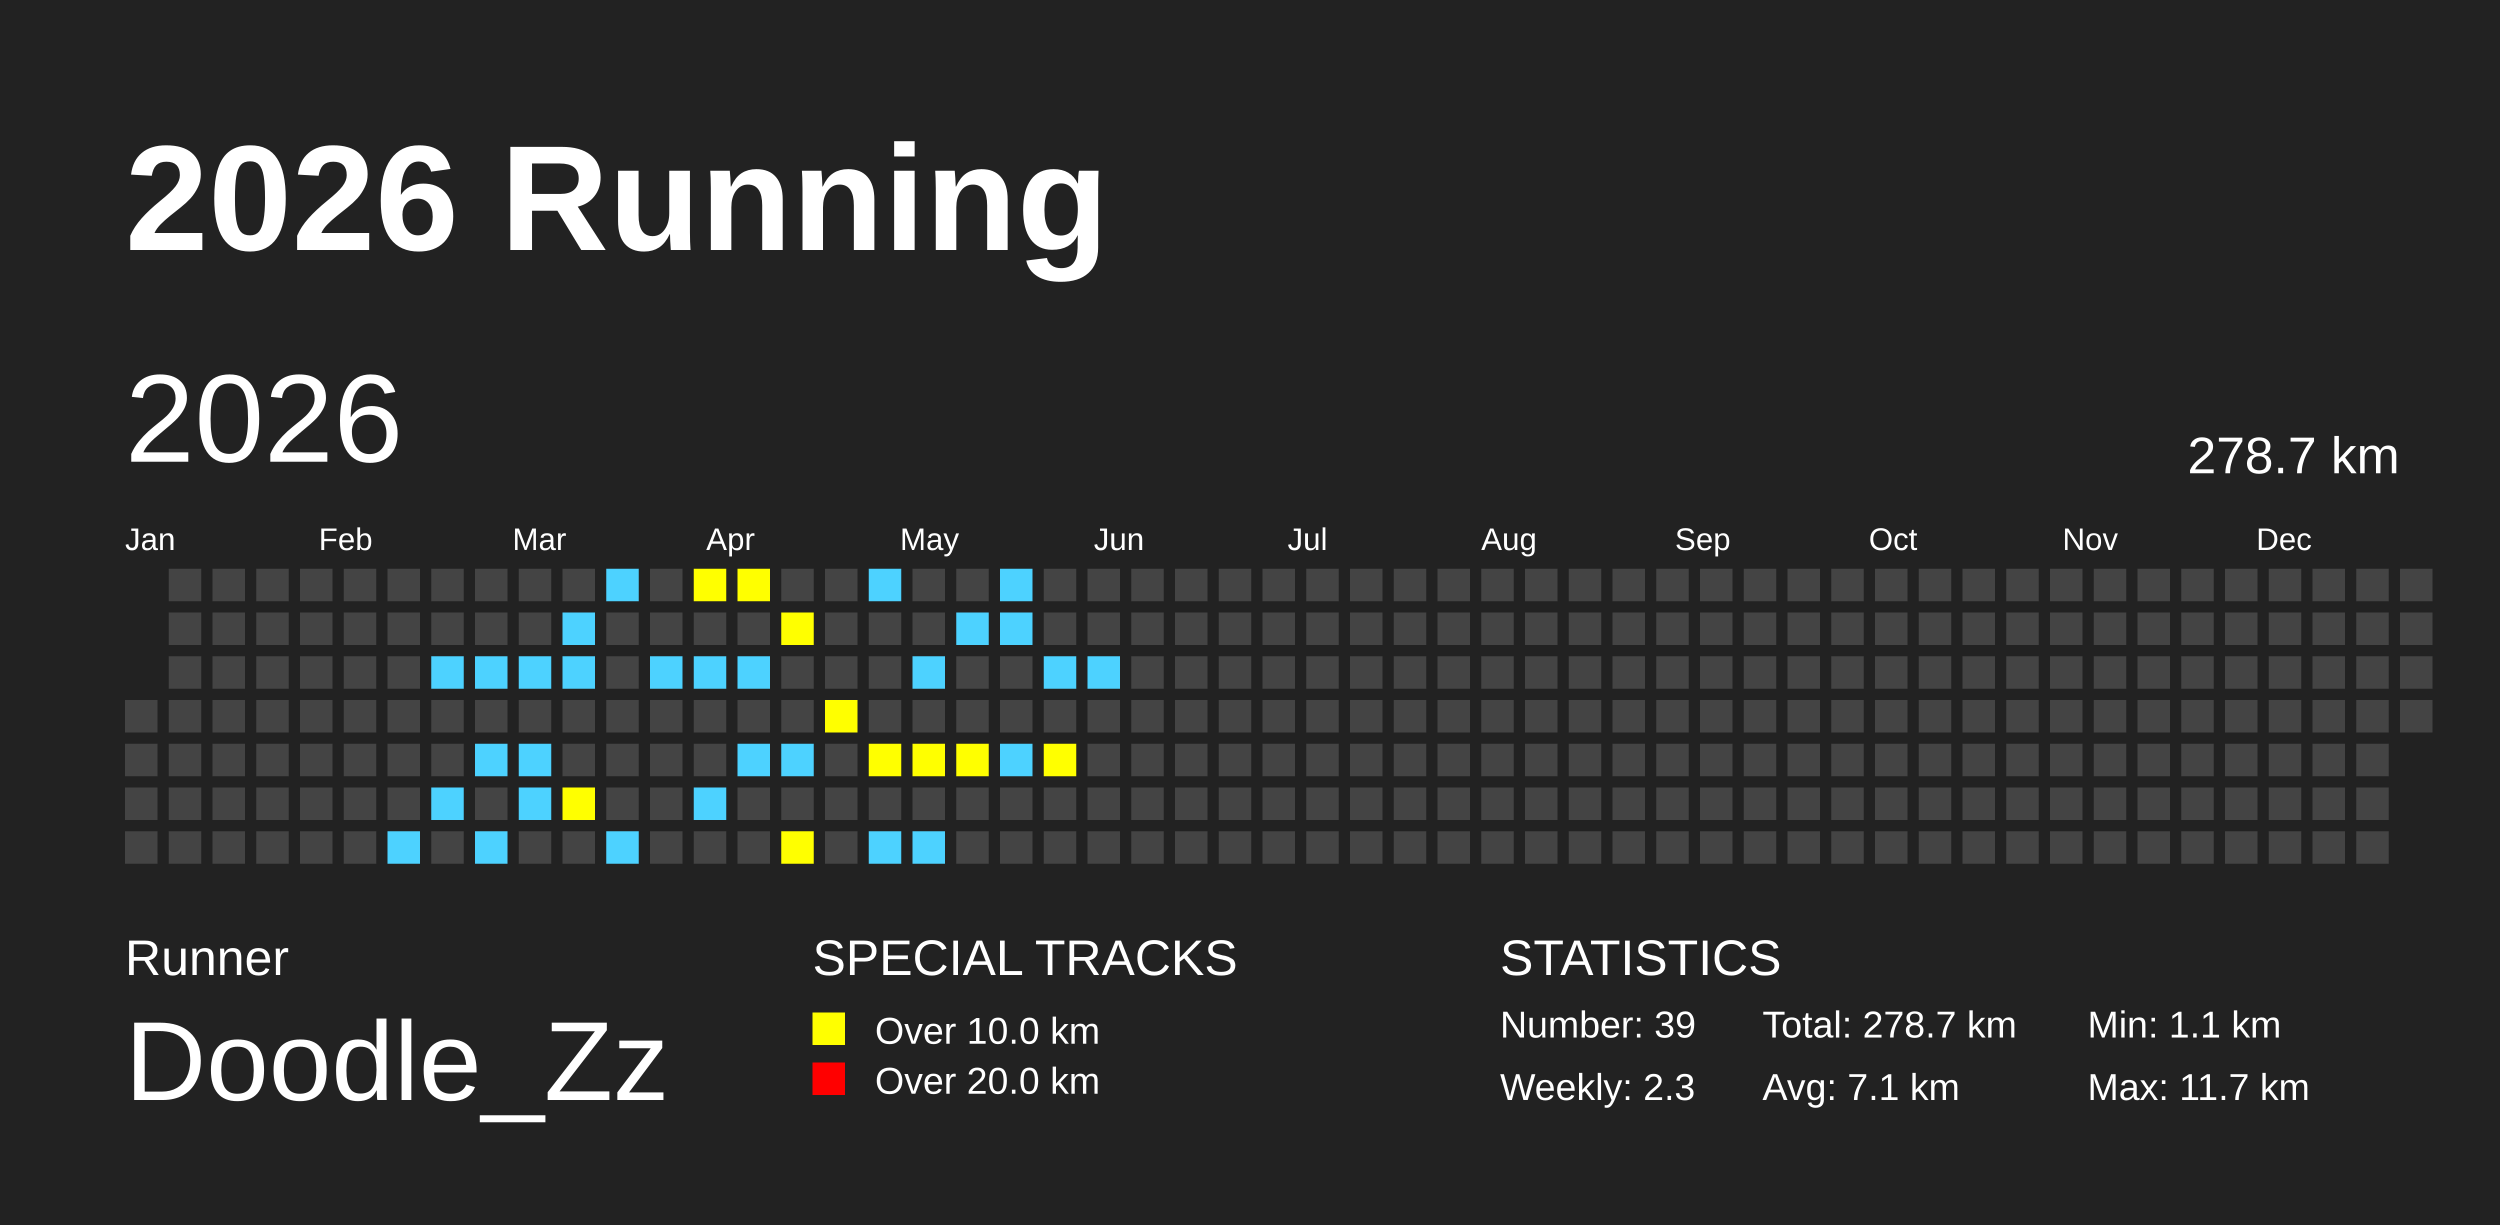
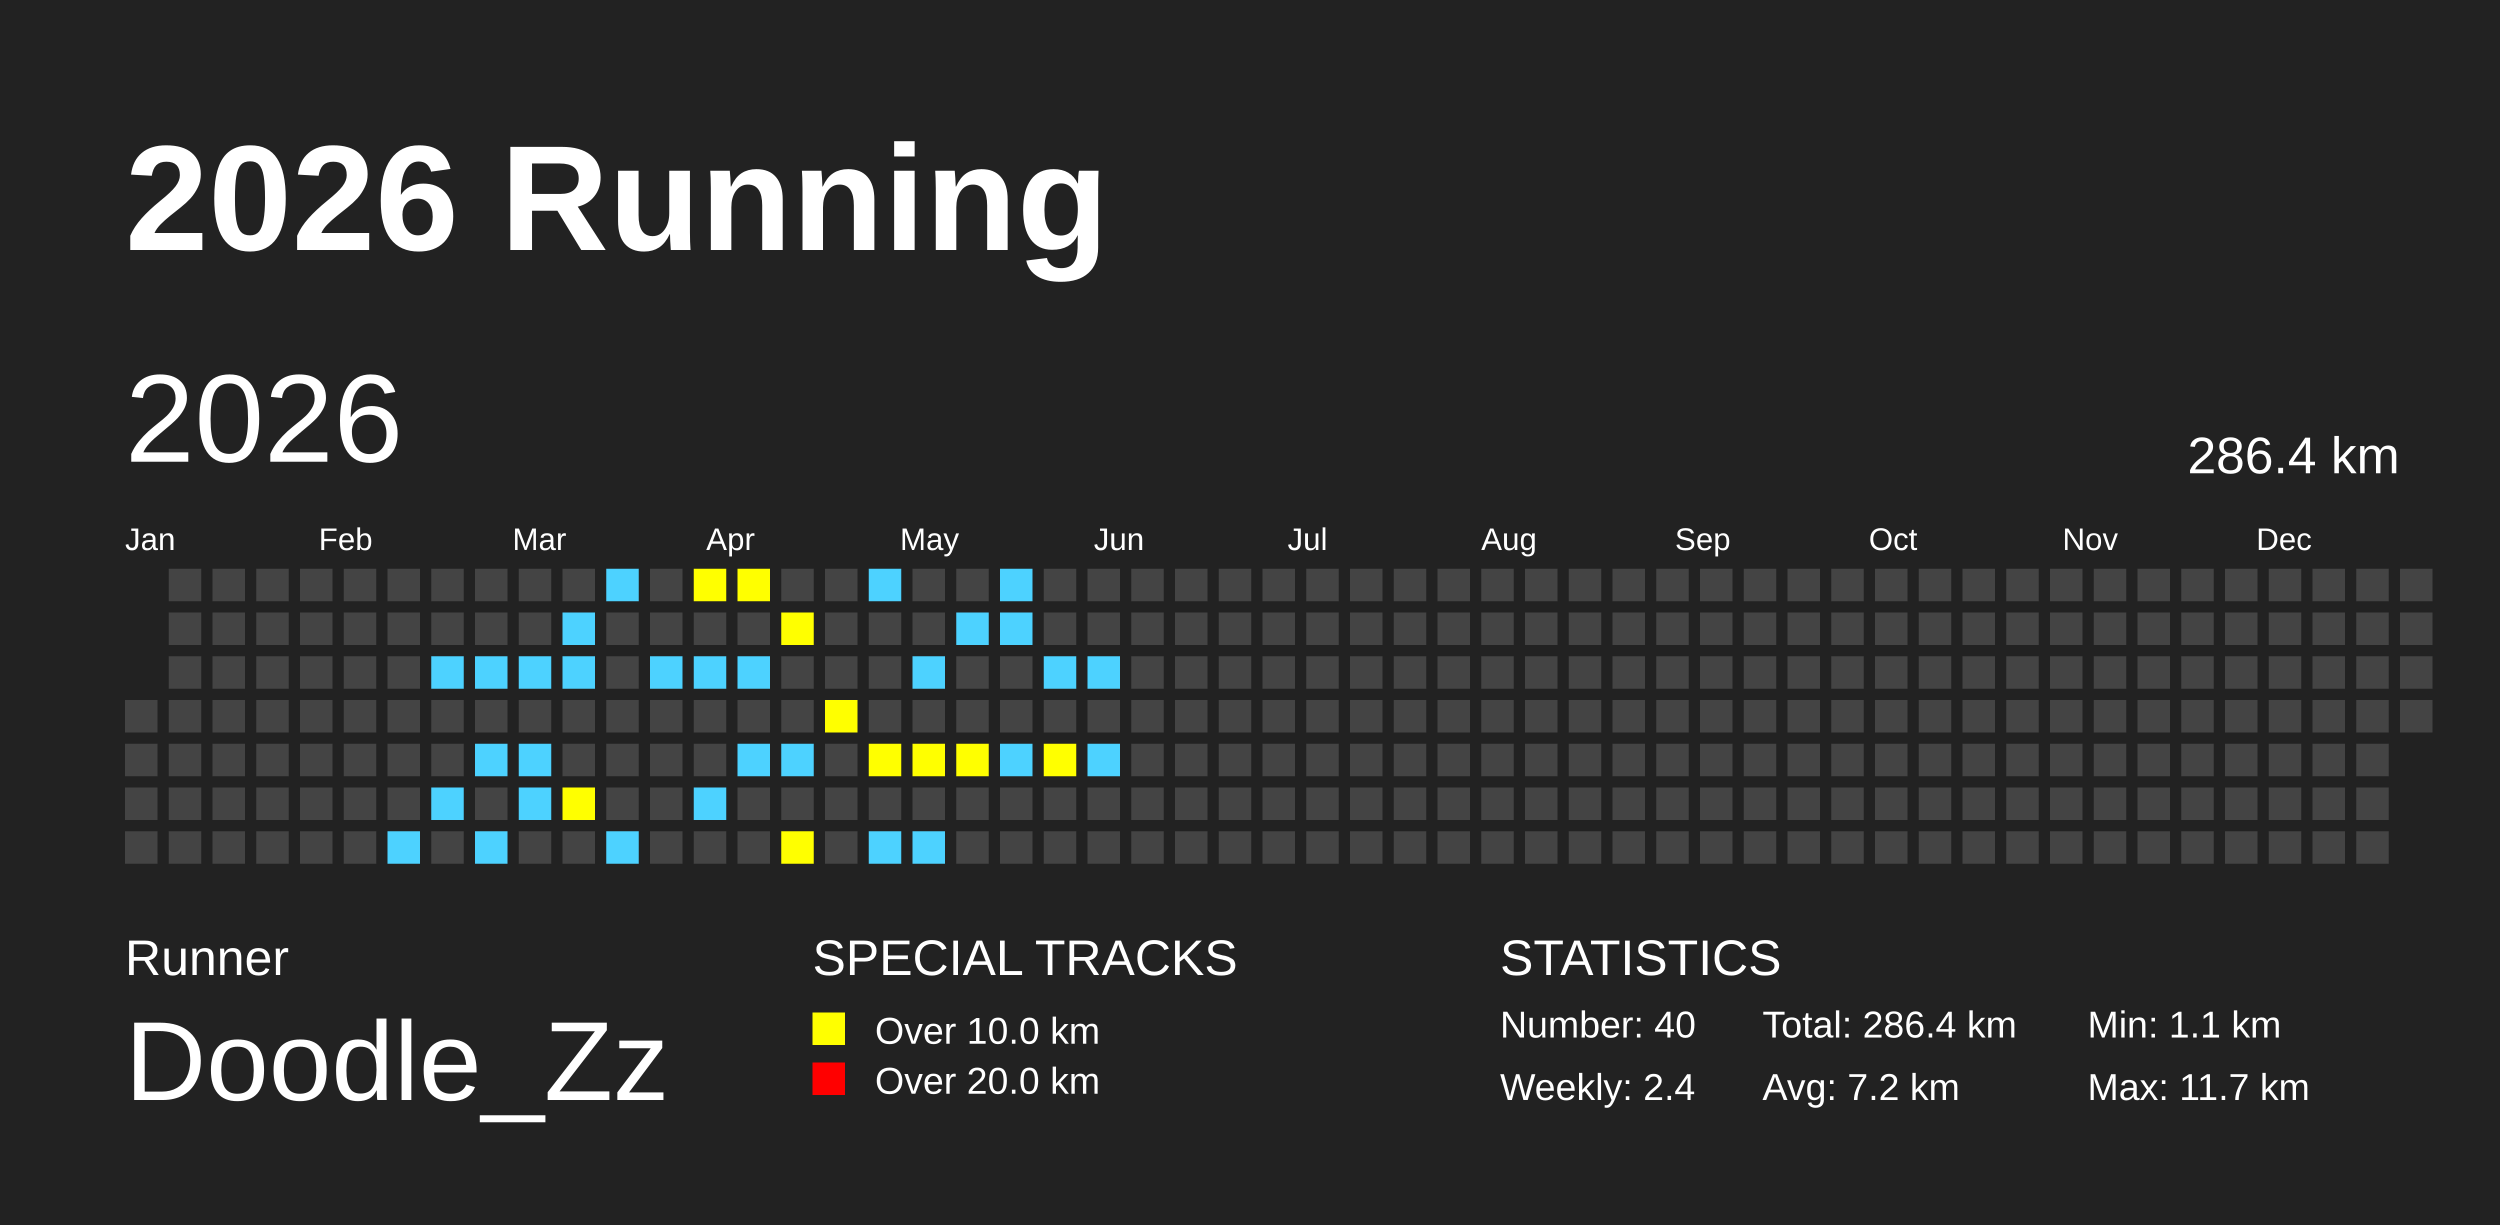
<svg xmlns="http://www.w3.org/2000/svg" baseProfile="full" height="98mm" version="1.1" viewBox="0,0,200,98" width="200mm">
  <defs />
  <rect fill="#222222" height="98" width="200" x="0" y="0" />
  <text fill="#FFFFFF" style="font-size:12px; font-family:Arial; font-weight:bold;" x="10" y="20">2026 Running</text>
  <text fill="#FFFFFF" style="font-size:4px; font-family:Arial" x="10" y="78">Runner</text>
  <text fill="#FFFFFF" style="font-size:9px; font-family:Arial" x="10" y="88">Doodle_Zz</text>
  <text fill="#FFFFFF" style="font-size:4px; font-family:Arial" x="65" y="78">SPECIAL TRACKS</text>
  <rect fill="yellow" height="2.6" width="2.6" x="65" y="81" />
  <text fill="#FFFFFF" style="font-size:3px; font-family:Arial" x="70" y="83.5">Over 10.0 km</text>
  <rect fill="red" height="2.6" width="2.6" x="65" y="85" />
  <text fill="#FFFFFF" style="font-size:3px; font-family:Arial" x="70" y="87.5">Over 20.0 km</text>
  <text fill="#FFFFFF" style="font-size:4px; font-family:Arial" x="120" y="78">STATISTICS</text>
-   <text fill="#FFFFFF" style="font-size:3px; font-family:Arial" x="120" y="83">Number: 39</text>
-   <text fill="#FFFFFF" style="font-size:3px; font-family:Arial" x="120" y="88">Weekly: 2.3</text>
-   <text fill="#FFFFFF" style="font-size:3px; font-family:Arial" x="141" y="83">Total: 278.7 km</text>
-   <text fill="#FFFFFF" style="font-size:3px; font-family:Arial" x="141" y="88">Avg: 7.1 km</text>
+   <text fill="#FFFFFF" style="font-size:3px; font-family:Arial" x="120" y="83">Number: 40</text>
+   <text fill="#FFFFFF" style="font-size:3px; font-family:Arial" x="120" y="88">Weekly: 2.4</text>
+   <text fill="#FFFFFF" style="font-size:3px; font-family:Arial" x="141" y="83">Total: 286.4 km</text>
+   <text fill="#FFFFFF" style="font-size:3px; font-family:Arial" x="141" y="88">Avg: 7.2 km</text>
  <text fill="#FFFFFF" style="font-size:3px; font-family:Arial" x="167" y="83">Min: 1.1 km</text>
  <text fill="#FFFFFF" style="font-size:3px; font-family:Arial" x="167" y="88">Max: 11.7 km</text>
  <text dominant-baseline="hanging" fill="#FFFFFF" style="font-size:10.0px; font-family:Arial;" x="10" y="30">2026</text>
-   <text dominant-baseline="hanging" fill="#FFFFFF" style="font-size:4.125px; font-family:Arial;" x="175" y="35">278.7 km</text>
+   <text dominant-baseline="hanging" fill="#FFFFFF" style="font-size:4.125px; font-family:Arial;" x="175" y="35">286.4 km</text>
  <text fill="#FFFFFF" style="font-size:2.5px; font-family:Arial" x="10.0" y="44">Jan</text>
  <text fill="#FFFFFF" style="font-size:2.5px; font-family:Arial" x="25.5" y="44">Feb</text>
  <text fill="#FFFFFF" style="font-size:2.5px; font-family:Arial" x="41.0" y="44">Mar</text>
  <text fill="#FFFFFF" style="font-size:2.5px; font-family:Arial" x="56.5" y="44">Apr</text>
  <text fill="#FFFFFF" style="font-size:2.5px; font-family:Arial" x="72.0" y="44">May</text>
  <text fill="#FFFFFF" style="font-size:2.5px; font-family:Arial" x="87.5" y="44">Jun</text>
  <text fill="#FFFFFF" style="font-size:2.5px; font-family:Arial" x="103.0" y="44">Jul</text>
  <text fill="#FFFFFF" style="font-size:2.5px; font-family:Arial" x="118.5" y="44">Aug</text>
  <text fill="#FFFFFF" style="font-size:2.5px; font-family:Arial" x="134.0" y="44">Sep</text>
  <text fill="#FFFFFF" style="font-size:2.5px; font-family:Arial" x="149.5" y="44">Oct</text>
  <text fill="#FFFFFF" style="font-size:2.5px; font-family:Arial" x="165.0" y="44">Nov</text>
  <text fill="#FFFFFF" style="font-size:2.5px; font-family:Arial" x="180.5" y="44">Dec</text>
  <rect fill="#444444" height="2.6" width="2.6" x="10.0" y="56.0" />
  <rect fill="#444444" height="2.6" width="2.6" x="10.0" y="59.5" />
  <rect fill="#444444" height="2.6" width="2.6" x="10.0" y="63.0" />
  <rect fill="#444444" height="2.6" width="2.6" x="10.0" y="66.5" />
  <rect fill="#444444" height="2.6" width="2.6" x="13.5" y="45.5" />
  <rect fill="#444444" height="2.6" width="2.6" x="13.5" y="49.0" />
  <rect fill="#444444" height="2.6" width="2.6" x="13.5" y="52.5" />
  <rect fill="#444444" height="2.6" width="2.6" x="13.5" y="56.0" />
  <rect fill="#444444" height="2.6" width="2.6" x="13.5" y="59.5" />
  <rect fill="#444444" height="2.6" width="2.6" x="13.5" y="63.0" />
  <rect fill="#444444" height="2.6" width="2.6" x="13.5" y="66.5" />
  <rect fill="#444444" height="2.6" width="2.6" x="17.0" y="45.5" />
  <rect fill="#444444" height="2.6" width="2.6" x="17.0" y="49.0" />
  <rect fill="#444444" height="2.6" width="2.6" x="17.0" y="52.5" />
  <rect fill="#444444" height="2.6" width="2.6" x="17.0" y="56.0" />
  <rect fill="#444444" height="2.6" width="2.6" x="17.0" y="59.5" />
  <rect fill="#444444" height="2.6" width="2.6" x="17.0" y="63.0" />
  <rect fill="#444444" height="2.6" width="2.6" x="17.0" y="66.5" />
  <rect fill="#444444" height="2.6" width="2.6" x="20.5" y="45.5" />
  <rect fill="#444444" height="2.6" width="2.6" x="20.5" y="49.0" />
  <rect fill="#444444" height="2.6" width="2.6" x="20.5" y="52.5" />
  <rect fill="#444444" height="2.6" width="2.6" x="20.5" y="56.0" />
  <rect fill="#444444" height="2.6" width="2.6" x="20.5" y="59.5" />
  <rect fill="#444444" height="2.6" width="2.6" x="20.5" y="63.0" />
  <rect fill="#444444" height="2.6" width="2.6" x="20.5" y="66.5" />
  <rect fill="#444444" height="2.6" width="2.6" x="24.0" y="45.5" />
  <rect fill="#444444" height="2.6" width="2.6" x="24.0" y="49.0" />
  <rect fill="#444444" height="2.6" width="2.6" x="24.0" y="52.5" />
  <rect fill="#444444" height="2.6" width="2.6" x="24.0" y="56.0" />
  <rect fill="#444444" height="2.6" width="2.6" x="24.0" y="59.5" />
  <rect fill="#444444" height="2.6" width="2.6" x="24.0" y="63.0" />
  <rect fill="#444444" height="2.6" width="2.6" x="24.0" y="66.5" />
  <rect fill="#444444" height="2.6" width="2.6" x="27.5" y="45.5" />
  <rect fill="#444444" height="2.6" width="2.6" x="27.5" y="49.0" />
  <rect fill="#444444" height="2.6" width="2.6" x="27.5" y="52.5" />
  <rect fill="#444444" height="2.6" width="2.6" x="27.5" y="56.0" />
  <rect fill="#444444" height="2.6" width="2.6" x="27.5" y="59.5" />
  <rect fill="#444444" height="2.6" width="2.6" x="27.5" y="63.0" />
  <rect fill="#444444" height="2.6" width="2.6" x="27.5" y="66.5" />
  <rect fill="#444444" height="2.6" width="2.6" x="31.0" y="45.5" />
  <rect fill="#444444" height="2.6" width="2.6" x="31.0" y="49.0" />
  <rect fill="#444444" height="2.6" width="2.6" x="31.0" y="52.5" />
  <rect fill="#444444" height="2.6" width="2.6" x="31.0" y="56.0" />
  <rect fill="#444444" height="2.6" width="2.6" x="31.0" y="59.5" />
  <rect fill="#444444" height="2.6" width="2.6" x="31.0" y="63.0" />
  <rect fill="#4DD2FF" height="2.6" width="2.6" x="31.0" y="66.5" />
  <rect fill="#444444" height="2.6" width="2.6" x="34.5" y="45.5" />
  <rect fill="#444444" height="2.6" width="2.6" x="34.5" y="49.0" />
  <rect fill="#4DD2FF" height="2.6" width="2.6" x="34.5" y="52.5" />
  <rect fill="#444444" height="2.6" width="2.6" x="34.5" y="56.0" />
  <rect fill="#444444" height="2.6" width="2.6" x="34.5" y="59.5" />
  <rect fill="#4DD2FF" height="2.6" width="2.6" x="34.5" y="63.0" />
  <rect fill="#444444" height="2.6" width="2.6" x="34.5" y="66.5" />
  <rect fill="#444444" height="2.6" width="2.6" x="38.0" y="45.5" />
  <rect fill="#444444" height="2.6" width="2.6" x="38.0" y="49.0" />
  <rect fill="#4DD2FF" height="2.6" width="2.6" x="38.0" y="52.5" />
  <rect fill="#444444" height="2.6" width="2.6" x="38.0" y="56.0" />
  <rect fill="#4DD2FF" height="2.6" width="2.6" x="38.0" y="59.5" />
  <rect fill="#444444" height="2.6" width="2.6" x="38.0" y="63.0" />
  <rect fill="#4DD2FF" height="2.6" width="2.6" x="38.0" y="66.5" />
  <rect fill="#444444" height="2.6" width="2.6" x="41.5" y="45.5" />
  <rect fill="#444444" height="2.6" width="2.6" x="41.5" y="49.0" />
  <rect fill="#4DD2FF" height="2.6" width="2.6" x="41.5" y="52.5" />
  <rect fill="#444444" height="2.6" width="2.6" x="41.5" y="56.0" />
  <rect fill="#4DD2FF" height="2.6" width="2.6" x="41.5" y="59.5" />
  <rect fill="#4DD2FF" height="2.6" width="2.6" x="41.5" y="63.0" />
  <rect fill="#444444" height="2.6" width="2.6" x="41.5" y="66.5" />
  <rect fill="#444444" height="2.6" width="2.6" x="45.0" y="45.5" />
  <rect fill="#4DD2FF" height="2.6" width="2.6" x="45.0" y="49.0" />
  <rect fill="#4DD2FF" height="2.6" width="2.6" x="45.0" y="52.5" />
  <rect fill="#444444" height="2.6" width="2.6" x="45.0" y="56.0" />
  <rect fill="#444444" height="2.6" width="2.6" x="45.0" y="59.5" />
  <rect fill="yellow" height="2.6" width="2.6" x="45.0" y="63.0" />
  <rect fill="#444444" height="2.6" width="2.6" x="45.0" y="66.5" />
  <rect fill="#4DD2FF" height="2.6" width="2.6" x="48.5" y="45.5" />
  <rect fill="#444444" height="2.6" width="2.6" x="48.5" y="49.0" />
  <rect fill="#444444" height="2.6" width="2.6" x="48.5" y="52.5" />
  <rect fill="#444444" height="2.6" width="2.6" x="48.5" y="56.0" />
  <rect fill="#444444" height="2.6" width="2.6" x="48.5" y="59.5" />
  <rect fill="#444444" height="2.6" width="2.6" x="48.5" y="63.0" />
  <rect fill="#4DD2FF" height="2.6" width="2.6" x="48.5" y="66.5" />
  <rect fill="#444444" height="2.6" width="2.6" x="52.0" y="45.5" />
  <rect fill="#444444" height="2.6" width="2.6" x="52.0" y="49.0" />
  <rect fill="#4DD2FF" height="2.6" width="2.6" x="52.0" y="52.5" />
  <rect fill="#444444" height="2.6" width="2.6" x="52.0" y="56.0" />
  <rect fill="#444444" height="2.6" width="2.6" x="52.0" y="59.5" />
  <rect fill="#444444" height="2.6" width="2.6" x="52.0" y="63.0" />
  <rect fill="#444444" height="2.6" width="2.6" x="52.0" y="66.5" />
  <rect fill="yellow" height="2.6" width="2.6" x="55.5" y="45.5" />
  <rect fill="#444444" height="2.6" width="2.6" x="55.5" y="49.0" />
  <rect fill="#4DD2FF" height="2.6" width="2.6" x="55.5" y="52.5" />
  <rect fill="#444444" height="2.6" width="2.6" x="55.5" y="56.0" />
  <rect fill="#444444" height="2.6" width="2.6" x="55.5" y="59.5" />
  <rect fill="#4DD2FF" height="2.6" width="2.6" x="55.5" y="63.0" />
  <rect fill="#444444" height="2.6" width="2.6" x="55.5" y="66.5" />
  <rect fill="yellow" height="2.6" width="2.6" x="59.0" y="45.5" />
  <rect fill="#444444" height="2.6" width="2.6" x="59.0" y="49.0" />
  <rect fill="#4DD2FF" height="2.6" width="2.6" x="59.0" y="52.5" />
  <rect fill="#444444" height="2.6" width="2.6" x="59.0" y="56.0" />
  <rect fill="#4DD2FF" height="2.6" width="2.6" x="59.0" y="59.5" />
  <rect fill="#444444" height="2.6" width="2.6" x="59.0" y="63.0" />
  <rect fill="#444444" height="2.6" width="2.6" x="59.0" y="66.5" />
  <rect fill="#444444" height="2.6" width="2.6" x="62.5" y="45.5" />
  <rect fill="yellow" height="2.6" width="2.6" x="62.5" y="49.0" />
  <rect fill="#444444" height="2.6" width="2.6" x="62.5" y="52.5" />
  <rect fill="#444444" height="2.6" width="2.6" x="62.5" y="56.0" />
  <rect fill="#4DD2FF" height="2.6" width="2.6" x="62.5" y="59.5" />
  <rect fill="#444444" height="2.6" width="2.6" x="62.5" y="63.0" />
  <rect fill="yellow" height="2.6" width="2.6" x="62.5" y="66.5" />
  <rect fill="#444444" height="2.6" width="2.6" x="66.0" y="45.5" />
  <rect fill="#444444" height="2.6" width="2.6" x="66.0" y="49.0" />
  <rect fill="#444444" height="2.6" width="2.6" x="66.0" y="52.5" />
  <rect fill="yellow" height="2.6" width="2.6" x="66.0" y="56.0" />
  <rect fill="#444444" height="2.6" width="2.6" x="66.0" y="59.5" />
  <rect fill="#444444" height="2.6" width="2.6" x="66.0" y="63.0" />
  <rect fill="#444444" height="2.6" width="2.6" x="66.0" y="66.5" />
  <rect fill="#4DD2FF" height="2.6" width="2.6" x="69.5" y="45.5" />
  <rect fill="#444444" height="2.6" width="2.6" x="69.5" y="49.0" />
  <rect fill="#444444" height="2.6" width="2.6" x="69.5" y="52.5" />
  <rect fill="#444444" height="2.6" width="2.6" x="69.5" y="56.0" />
  <rect fill="yellow" height="2.6" width="2.6" x="69.5" y="59.5" />
  <rect fill="#444444" height="2.6" width="2.6" x="69.5" y="63.0" />
  <rect fill="#4DD2FF" height="2.6" width="2.6" x="69.5" y="66.5" />
  <rect fill="#444444" height="2.6" width="2.6" x="73.0" y="45.5" />
  <rect fill="#444444" height="2.6" width="2.6" x="73.0" y="49.0" />
  <rect fill="#4DD2FF" height="2.6" width="2.6" x="73.0" y="52.5" />
  <rect fill="#444444" height="2.6" width="2.6" x="73.0" y="56.0" />
  <rect fill="yellow" height="2.6" width="2.6" x="73.0" y="59.5" />
  <rect fill="#444444" height="2.6" width="2.6" x="73.0" y="63.0" />
  <rect fill="#4DD2FF" height="2.6" width="2.6" x="73.0" y="66.5" />
  <rect fill="#444444" height="2.6" width="2.6" x="76.5" y="45.5" />
  <rect fill="#4DD2FF" height="2.6" width="2.6" x="76.5" y="49.0" />
  <rect fill="#444444" height="2.6" width="2.6" x="76.5" y="52.5" />
  <rect fill="#444444" height="2.6" width="2.6" x="76.5" y="56.0" />
  <rect fill="yellow" height="2.6" width="2.6" x="76.5" y="59.5" />
  <rect fill="#444444" height="2.6" width="2.6" x="76.5" y="63.0" />
  <rect fill="#444444" height="2.6" width="2.6" x="76.5" y="66.5" />
  <rect fill="#4DD2FF" height="2.6" width="2.6" x="80.0" y="45.5" />
  <rect fill="#4DD2FF" height="2.6" width="2.6" x="80.0" y="49.0" />
  <rect fill="#444444" height="2.6" width="2.6" x="80.0" y="52.5" />
  <rect fill="#444444" height="2.6" width="2.6" x="80.0" y="56.0" />
  <rect fill="#4DD2FF" height="2.6" width="2.6" x="80.0" y="59.5" />
  <rect fill="#444444" height="2.6" width="2.6" x="80.0" y="63.0" />
  <rect fill="#444444" height="2.6" width="2.6" x="80.0" y="66.5" />
  <rect fill="#444444" height="2.6" width="2.6" x="83.5" y="45.5" />
  <rect fill="#444444" height="2.6" width="2.6" x="83.5" y="49.0" />
  <rect fill="#4DD2FF" height="2.6" width="2.6" x="83.5" y="52.5" />
  <rect fill="#444444" height="2.6" width="2.6" x="83.5" y="56.0" />
  <rect fill="yellow" height="2.6" width="2.6" x="83.5" y="59.5" />
  <rect fill="#444444" height="2.6" width="2.6" x="83.5" y="63.0" />
  <rect fill="#444444" height="2.6" width="2.6" x="83.5" y="66.5" />
  <rect fill="#444444" height="2.6" width="2.6" x="87.0" y="45.5" />
  <rect fill="#444444" height="2.6" width="2.6" x="87.0" y="49.0" />
  <rect fill="#4DD2FF" height="2.6" width="2.6" x="87.0" y="52.5" />
  <rect fill="#444444" height="2.6" width="2.6" x="87.0" y="56.0" />
-   <rect fill="#444444" height="2.6" width="2.6" x="87.0" y="59.5" />
+   <rect fill="#4DD2FF" height="2.6" width="2.6" x="87.0" y="59.5" />
  <rect fill="#444444" height="2.6" width="2.6" x="87.0" y="63.0" />
  <rect fill="#444444" height="2.6" width="2.6" x="87.0" y="66.5" />
  <rect fill="#444444" height="2.6" width="2.6" x="90.5" y="45.5" />
  <rect fill="#444444" height="2.6" width="2.6" x="90.5" y="49.0" />
  <rect fill="#444444" height="2.6" width="2.6" x="90.5" y="52.5" />
  <rect fill="#444444" height="2.6" width="2.6" x="90.5" y="56.0" />
  <rect fill="#444444" height="2.6" width="2.6" x="90.5" y="59.5" />
  <rect fill="#444444" height="2.6" width="2.6" x="90.5" y="63.0" />
  <rect fill="#444444" height="2.6" width="2.6" x="90.5" y="66.5" />
  <rect fill="#444444" height="2.6" width="2.6" x="94.0" y="45.5" />
  <rect fill="#444444" height="2.6" width="2.6" x="94.0" y="49.0" />
  <rect fill="#444444" height="2.6" width="2.6" x="94.0" y="52.5" />
  <rect fill="#444444" height="2.6" width="2.6" x="94.0" y="56.0" />
  <rect fill="#444444" height="2.6" width="2.6" x="94.0" y="59.5" />
  <rect fill="#444444" height="2.6" width="2.6" x="94.0" y="63.0" />
  <rect fill="#444444" height="2.6" width="2.6" x="94.0" y="66.5" />
  <rect fill="#444444" height="2.6" width="2.6" x="97.5" y="45.5" />
  <rect fill="#444444" height="2.6" width="2.6" x="97.5" y="49.0" />
  <rect fill="#444444" height="2.6" width="2.6" x="97.5" y="52.5" />
  <rect fill="#444444" height="2.6" width="2.6" x="97.5" y="56.0" />
  <rect fill="#444444" height="2.6" width="2.6" x="97.5" y="59.5" />
  <rect fill="#444444" height="2.6" width="2.6" x="97.5" y="63.0" />
  <rect fill="#444444" height="2.6" width="2.6" x="97.5" y="66.5" />
  <rect fill="#444444" height="2.6" width="2.6" x="101.0" y="45.5" />
  <rect fill="#444444" height="2.6" width="2.6" x="101.0" y="49.0" />
  <rect fill="#444444" height="2.6" width="2.6" x="101.0" y="52.5" />
  <rect fill="#444444" height="2.6" width="2.6" x="101.0" y="56.0" />
  <rect fill="#444444" height="2.6" width="2.6" x="101.0" y="59.5" />
  <rect fill="#444444" height="2.6" width="2.6" x="101.0" y="63.0" />
  <rect fill="#444444" height="2.6" width="2.6" x="101.0" y="66.5" />
  <rect fill="#444444" height="2.6" width="2.6" x="104.5" y="45.5" />
  <rect fill="#444444" height="2.6" width="2.6" x="104.5" y="49.0" />
  <rect fill="#444444" height="2.6" width="2.6" x="104.5" y="52.5" />
  <rect fill="#444444" height="2.6" width="2.6" x="104.5" y="56.0" />
  <rect fill="#444444" height="2.6" width="2.6" x="104.5" y="59.5" />
  <rect fill="#444444" height="2.6" width="2.6" x="104.5" y="63.0" />
  <rect fill="#444444" height="2.6" width="2.6" x="104.5" y="66.5" />
  <rect fill="#444444" height="2.6" width="2.6" x="108.0" y="45.5" />
  <rect fill="#444444" height="2.6" width="2.6" x="108.0" y="49.0" />
  <rect fill="#444444" height="2.6" width="2.6" x="108.0" y="52.5" />
  <rect fill="#444444" height="2.6" width="2.6" x="108.0" y="56.0" />
  <rect fill="#444444" height="2.6" width="2.6" x="108.0" y="59.5" />
  <rect fill="#444444" height="2.6" width="2.6" x="108.0" y="63.0" />
  <rect fill="#444444" height="2.6" width="2.6" x="108.0" y="66.5" />
  <rect fill="#444444" height="2.6" width="2.6" x="111.5" y="45.5" />
  <rect fill="#444444" height="2.6" width="2.6" x="111.5" y="49.0" />
  <rect fill="#444444" height="2.6" width="2.6" x="111.5" y="52.5" />
  <rect fill="#444444" height="2.6" width="2.6" x="111.5" y="56.0" />
  <rect fill="#444444" height="2.6" width="2.6" x="111.5" y="59.5" />
  <rect fill="#444444" height="2.6" width="2.6" x="111.5" y="63.0" />
  <rect fill="#444444" height="2.6" width="2.6" x="111.5" y="66.5" />
  <rect fill="#444444" height="2.6" width="2.6" x="115.0" y="45.5" />
  <rect fill="#444444" height="2.6" width="2.6" x="115.0" y="49.0" />
  <rect fill="#444444" height="2.6" width="2.6" x="115.0" y="52.5" />
  <rect fill="#444444" height="2.6" width="2.6" x="115.0" y="56.0" />
  <rect fill="#444444" height="2.6" width="2.6" x="115.0" y="59.5" />
  <rect fill="#444444" height="2.6" width="2.6" x="115.0" y="63.0" />
  <rect fill="#444444" height="2.6" width="2.6" x="115.0" y="66.5" />
  <rect fill="#444444" height="2.6" width="2.6" x="118.5" y="45.5" />
  <rect fill="#444444" height="2.6" width="2.6" x="118.5" y="49.0" />
  <rect fill="#444444" height="2.6" width="2.6" x="118.5" y="52.5" />
  <rect fill="#444444" height="2.6" width="2.6" x="118.5" y="56.0" />
  <rect fill="#444444" height="2.6" width="2.6" x="118.5" y="59.5" />
  <rect fill="#444444" height="2.6" width="2.6" x="118.5" y="63.0" />
  <rect fill="#444444" height="2.6" width="2.6" x="118.5" y="66.5" />
  <rect fill="#444444" height="2.6" width="2.6" x="122.0" y="45.5" />
  <rect fill="#444444" height="2.6" width="2.6" x="122.0" y="49.0" />
  <rect fill="#444444" height="2.6" width="2.6" x="122.0" y="52.5" />
  <rect fill="#444444" height="2.6" width="2.6" x="122.0" y="56.0" />
  <rect fill="#444444" height="2.6" width="2.6" x="122.0" y="59.5" />
  <rect fill="#444444" height="2.6" width="2.6" x="122.0" y="63.0" />
  <rect fill="#444444" height="2.6" width="2.6" x="122.0" y="66.5" />
  <rect fill="#444444" height="2.6" width="2.6" x="125.5" y="45.5" />
  <rect fill="#444444" height="2.6" width="2.6" x="125.5" y="49.0" />
  <rect fill="#444444" height="2.6" width="2.6" x="125.5" y="52.5" />
  <rect fill="#444444" height="2.6" width="2.6" x="125.5" y="56.0" />
  <rect fill="#444444" height="2.6" width="2.6" x="125.5" y="59.5" />
  <rect fill="#444444" height="2.6" width="2.6" x="125.5" y="63.0" />
  <rect fill="#444444" height="2.6" width="2.6" x="125.5" y="66.5" />
  <rect fill="#444444" height="2.6" width="2.6" x="129.0" y="45.5" />
  <rect fill="#444444" height="2.6" width="2.6" x="129.0" y="49.0" />
  <rect fill="#444444" height="2.6" width="2.6" x="129.0" y="52.5" />
  <rect fill="#444444" height="2.6" width="2.6" x="129.0" y="56.0" />
  <rect fill="#444444" height="2.6" width="2.6" x="129.0" y="59.5" />
  <rect fill="#444444" height="2.6" width="2.6" x="129.0" y="63.0" />
  <rect fill="#444444" height="2.6" width="2.6" x="129.0" y="66.5" />
  <rect fill="#444444" height="2.6" width="2.6" x="132.5" y="45.5" />
  <rect fill="#444444" height="2.6" width="2.6" x="132.5" y="49.0" />
  <rect fill="#444444" height="2.6" width="2.6" x="132.5" y="52.5" />
  <rect fill="#444444" height="2.6" width="2.6" x="132.5" y="56.0" />
  <rect fill="#444444" height="2.6" width="2.6" x="132.5" y="59.5" />
  <rect fill="#444444" height="2.6" width="2.6" x="132.5" y="63.0" />
  <rect fill="#444444" height="2.6" width="2.6" x="132.5" y="66.5" />
  <rect fill="#444444" height="2.6" width="2.6" x="136.0" y="45.5" />
  <rect fill="#444444" height="2.6" width="2.6" x="136.0" y="49.0" />
  <rect fill="#444444" height="2.6" width="2.6" x="136.0" y="52.5" />
  <rect fill="#444444" height="2.6" width="2.6" x="136.0" y="56.0" />
  <rect fill="#444444" height="2.6" width="2.6" x="136.0" y="59.5" />
  <rect fill="#444444" height="2.6" width="2.6" x="136.0" y="63.0" />
  <rect fill="#444444" height="2.6" width="2.6" x="136.0" y="66.5" />
  <rect fill="#444444" height="2.6" width="2.6" x="139.5" y="45.5" />
  <rect fill="#444444" height="2.6" width="2.6" x="139.5" y="49.0" />
  <rect fill="#444444" height="2.6" width="2.6" x="139.5" y="52.5" />
  <rect fill="#444444" height="2.6" width="2.6" x="139.5" y="56.0" />
  <rect fill="#444444" height="2.6" width="2.6" x="139.5" y="59.5" />
  <rect fill="#444444" height="2.6" width="2.6" x="139.5" y="63.0" />
  <rect fill="#444444" height="2.6" width="2.6" x="139.5" y="66.5" />
  <rect fill="#444444" height="2.6" width="2.6" x="143.0" y="45.5" />
  <rect fill="#444444" height="2.6" width="2.6" x="143.0" y="49.0" />
  <rect fill="#444444" height="2.6" width="2.6" x="143.0" y="52.5" />
  <rect fill="#444444" height="2.6" width="2.6" x="143.0" y="56.0" />
  <rect fill="#444444" height="2.6" width="2.6" x="143.0" y="59.5" />
  <rect fill="#444444" height="2.6" width="2.6" x="143.0" y="63.0" />
  <rect fill="#444444" height="2.6" width="2.6" x="143.0" y="66.5" />
  <rect fill="#444444" height="2.6" width="2.6" x="146.5" y="45.5" />
  <rect fill="#444444" height="2.6" width="2.6" x="146.5" y="49.0" />
  <rect fill="#444444" height="2.6" width="2.6" x="146.5" y="52.5" />
  <rect fill="#444444" height="2.6" width="2.6" x="146.5" y="56.0" />
  <rect fill="#444444" height="2.6" width="2.6" x="146.5" y="59.5" />
  <rect fill="#444444" height="2.6" width="2.6" x="146.5" y="63.0" />
  <rect fill="#444444" height="2.6" width="2.6" x="146.5" y="66.5" />
  <rect fill="#444444" height="2.6" width="2.6" x="150.0" y="45.5" />
  <rect fill="#444444" height="2.6" width="2.6" x="150.0" y="49.0" />
  <rect fill="#444444" height="2.6" width="2.6" x="150.0" y="52.5" />
  <rect fill="#444444" height="2.6" width="2.6" x="150.0" y="56.0" />
  <rect fill="#444444" height="2.6" width="2.6" x="150.0" y="59.5" />
  <rect fill="#444444" height="2.6" width="2.6" x="150.0" y="63.0" />
  <rect fill="#444444" height="2.6" width="2.6" x="150.0" y="66.5" />
  <rect fill="#444444" height="2.6" width="2.6" x="153.5" y="45.5" />
  <rect fill="#444444" height="2.6" width="2.6" x="153.5" y="49.0" />
  <rect fill="#444444" height="2.6" width="2.6" x="153.5" y="52.5" />
  <rect fill="#444444" height="2.6" width="2.6" x="153.5" y="56.0" />
  <rect fill="#444444" height="2.6" width="2.6" x="153.5" y="59.5" />
  <rect fill="#444444" height="2.6" width="2.6" x="153.5" y="63.0" />
  <rect fill="#444444" height="2.6" width="2.6" x="153.5" y="66.5" />
  <rect fill="#444444" height="2.6" width="2.6" x="157.0" y="45.5" />
  <rect fill="#444444" height="2.6" width="2.6" x="157.0" y="49.0" />
  <rect fill="#444444" height="2.6" width="2.6" x="157.0" y="52.5" />
  <rect fill="#444444" height="2.6" width="2.6" x="157.0" y="56.0" />
  <rect fill="#444444" height="2.6" width="2.6" x="157.0" y="59.5" />
  <rect fill="#444444" height="2.6" width="2.6" x="157.0" y="63.0" />
  <rect fill="#444444" height="2.6" width="2.6" x="157.0" y="66.5" />
  <rect fill="#444444" height="2.6" width="2.6" x="160.5" y="45.5" />
  <rect fill="#444444" height="2.6" width="2.6" x="160.5" y="49.0" />
  <rect fill="#444444" height="2.6" width="2.6" x="160.5" y="52.5" />
  <rect fill="#444444" height="2.6" width="2.6" x="160.5" y="56.0" />
  <rect fill="#444444" height="2.6" width="2.6" x="160.5" y="59.5" />
  <rect fill="#444444" height="2.6" width="2.6" x="160.5" y="63.0" />
  <rect fill="#444444" height="2.6" width="2.6" x="160.5" y="66.5" />
  <rect fill="#444444" height="2.6" width="2.6" x="164.0" y="45.5" />
  <rect fill="#444444" height="2.6" width="2.6" x="164.0" y="49.0" />
  <rect fill="#444444" height="2.6" width="2.6" x="164.0" y="52.5" />
  <rect fill="#444444" height="2.6" width="2.6" x="164.0" y="56.0" />
  <rect fill="#444444" height="2.6" width="2.6" x="164.0" y="59.5" />
  <rect fill="#444444" height="2.6" width="2.6" x="164.0" y="63.0" />
  <rect fill="#444444" height="2.6" width="2.6" x="164.0" y="66.5" />
  <rect fill="#444444" height="2.6" width="2.6" x="167.5" y="45.5" />
  <rect fill="#444444" height="2.6" width="2.6" x="167.5" y="49.0" />
  <rect fill="#444444" height="2.6" width="2.6" x="167.5" y="52.5" />
  <rect fill="#444444" height="2.6" width="2.6" x="167.5" y="56.0" />
  <rect fill="#444444" height="2.6" width="2.6" x="167.5" y="59.5" />
  <rect fill="#444444" height="2.6" width="2.6" x="167.5" y="63.0" />
  <rect fill="#444444" height="2.6" width="2.6" x="167.5" y="66.5" />
  <rect fill="#444444" height="2.6" width="2.6" x="171.0" y="45.5" />
  <rect fill="#444444" height="2.6" width="2.6" x="171.0" y="49.0" />
  <rect fill="#444444" height="2.6" width="2.6" x="171.0" y="52.5" />
  <rect fill="#444444" height="2.6" width="2.6" x="171.0" y="56.0" />
  <rect fill="#444444" height="2.6" width="2.6" x="171.0" y="59.5" />
  <rect fill="#444444" height="2.6" width="2.6" x="171.0" y="63.0" />
  <rect fill="#444444" height="2.6" width="2.6" x="171.0" y="66.5" />
  <rect fill="#444444" height="2.6" width="2.6" x="174.5" y="45.5" />
  <rect fill="#444444" height="2.6" width="2.6" x="174.5" y="49.0" />
  <rect fill="#444444" height="2.6" width="2.6" x="174.5" y="52.5" />
  <rect fill="#444444" height="2.6" width="2.6" x="174.5" y="56.0" />
  <rect fill="#444444" height="2.6" width="2.6" x="174.5" y="59.5" />
  <rect fill="#444444" height="2.6" width="2.6" x="174.5" y="63.0" />
  <rect fill="#444444" height="2.6" width="2.6" x="174.5" y="66.5" />
  <rect fill="#444444" height="2.6" width="2.6" x="178.0" y="45.5" />
  <rect fill="#444444" height="2.6" width="2.6" x="178.0" y="49.0" />
  <rect fill="#444444" height="2.6" width="2.6" x="178.0" y="52.5" />
  <rect fill="#444444" height="2.6" width="2.6" x="178.0" y="56.0" />
  <rect fill="#444444" height="2.6" width="2.6" x="178.0" y="59.5" />
  <rect fill="#444444" height="2.6" width="2.6" x="178.0" y="63.0" />
  <rect fill="#444444" height="2.6" width="2.6" x="178.0" y="66.5" />
  <rect fill="#444444" height="2.6" width="2.6" x="181.5" y="45.5" />
  <rect fill="#444444" height="2.6" width="2.6" x="181.5" y="49.0" />
  <rect fill="#444444" height="2.6" width="2.6" x="181.5" y="52.5" />
  <rect fill="#444444" height="2.6" width="2.6" x="181.5" y="56.0" />
  <rect fill="#444444" height="2.6" width="2.6" x="181.5" y="59.5" />
  <rect fill="#444444" height="2.6" width="2.6" x="181.5" y="63.0" />
  <rect fill="#444444" height="2.6" width="2.6" x="181.5" y="66.5" />
  <rect fill="#444444" height="2.6" width="2.6" x="185.0" y="45.5" />
  <rect fill="#444444" height="2.6" width="2.6" x="185.0" y="49.0" />
  <rect fill="#444444" height="2.6" width="2.6" x="185.0" y="52.5" />
  <rect fill="#444444" height="2.6" width="2.6" x="185.0" y="56.0" />
  <rect fill="#444444" height="2.6" width="2.6" x="185.0" y="59.5" />
  <rect fill="#444444" height="2.6" width="2.6" x="185.0" y="63.0" />
  <rect fill="#444444" height="2.6" width="2.6" x="185.0" y="66.5" />
  <rect fill="#444444" height="2.6" width="2.6" x="188.5" y="45.5" />
  <rect fill="#444444" height="2.6" width="2.6" x="188.5" y="49.0" />
  <rect fill="#444444" height="2.6" width="2.6" x="188.5" y="52.5" />
  <rect fill="#444444" height="2.6" width="2.6" x="188.5" y="56.0" />
  <rect fill="#444444" height="2.6" width="2.6" x="188.5" y="59.5" />
  <rect fill="#444444" height="2.6" width="2.6" x="188.5" y="63.0" />
  <rect fill="#444444" height="2.6" width="2.6" x="188.5" y="66.5" />
  <rect fill="#444444" height="2.6" width="2.6" x="192.0" y="45.5" />
  <rect fill="#444444" height="2.6" width="2.6" x="192.0" y="49.0" />
  <rect fill="#444444" height="2.6" width="2.6" x="192.0" y="52.5" />
  <rect fill="#444444" height="2.6" width="2.6" x="192.0" y="56.0" />
</svg>
